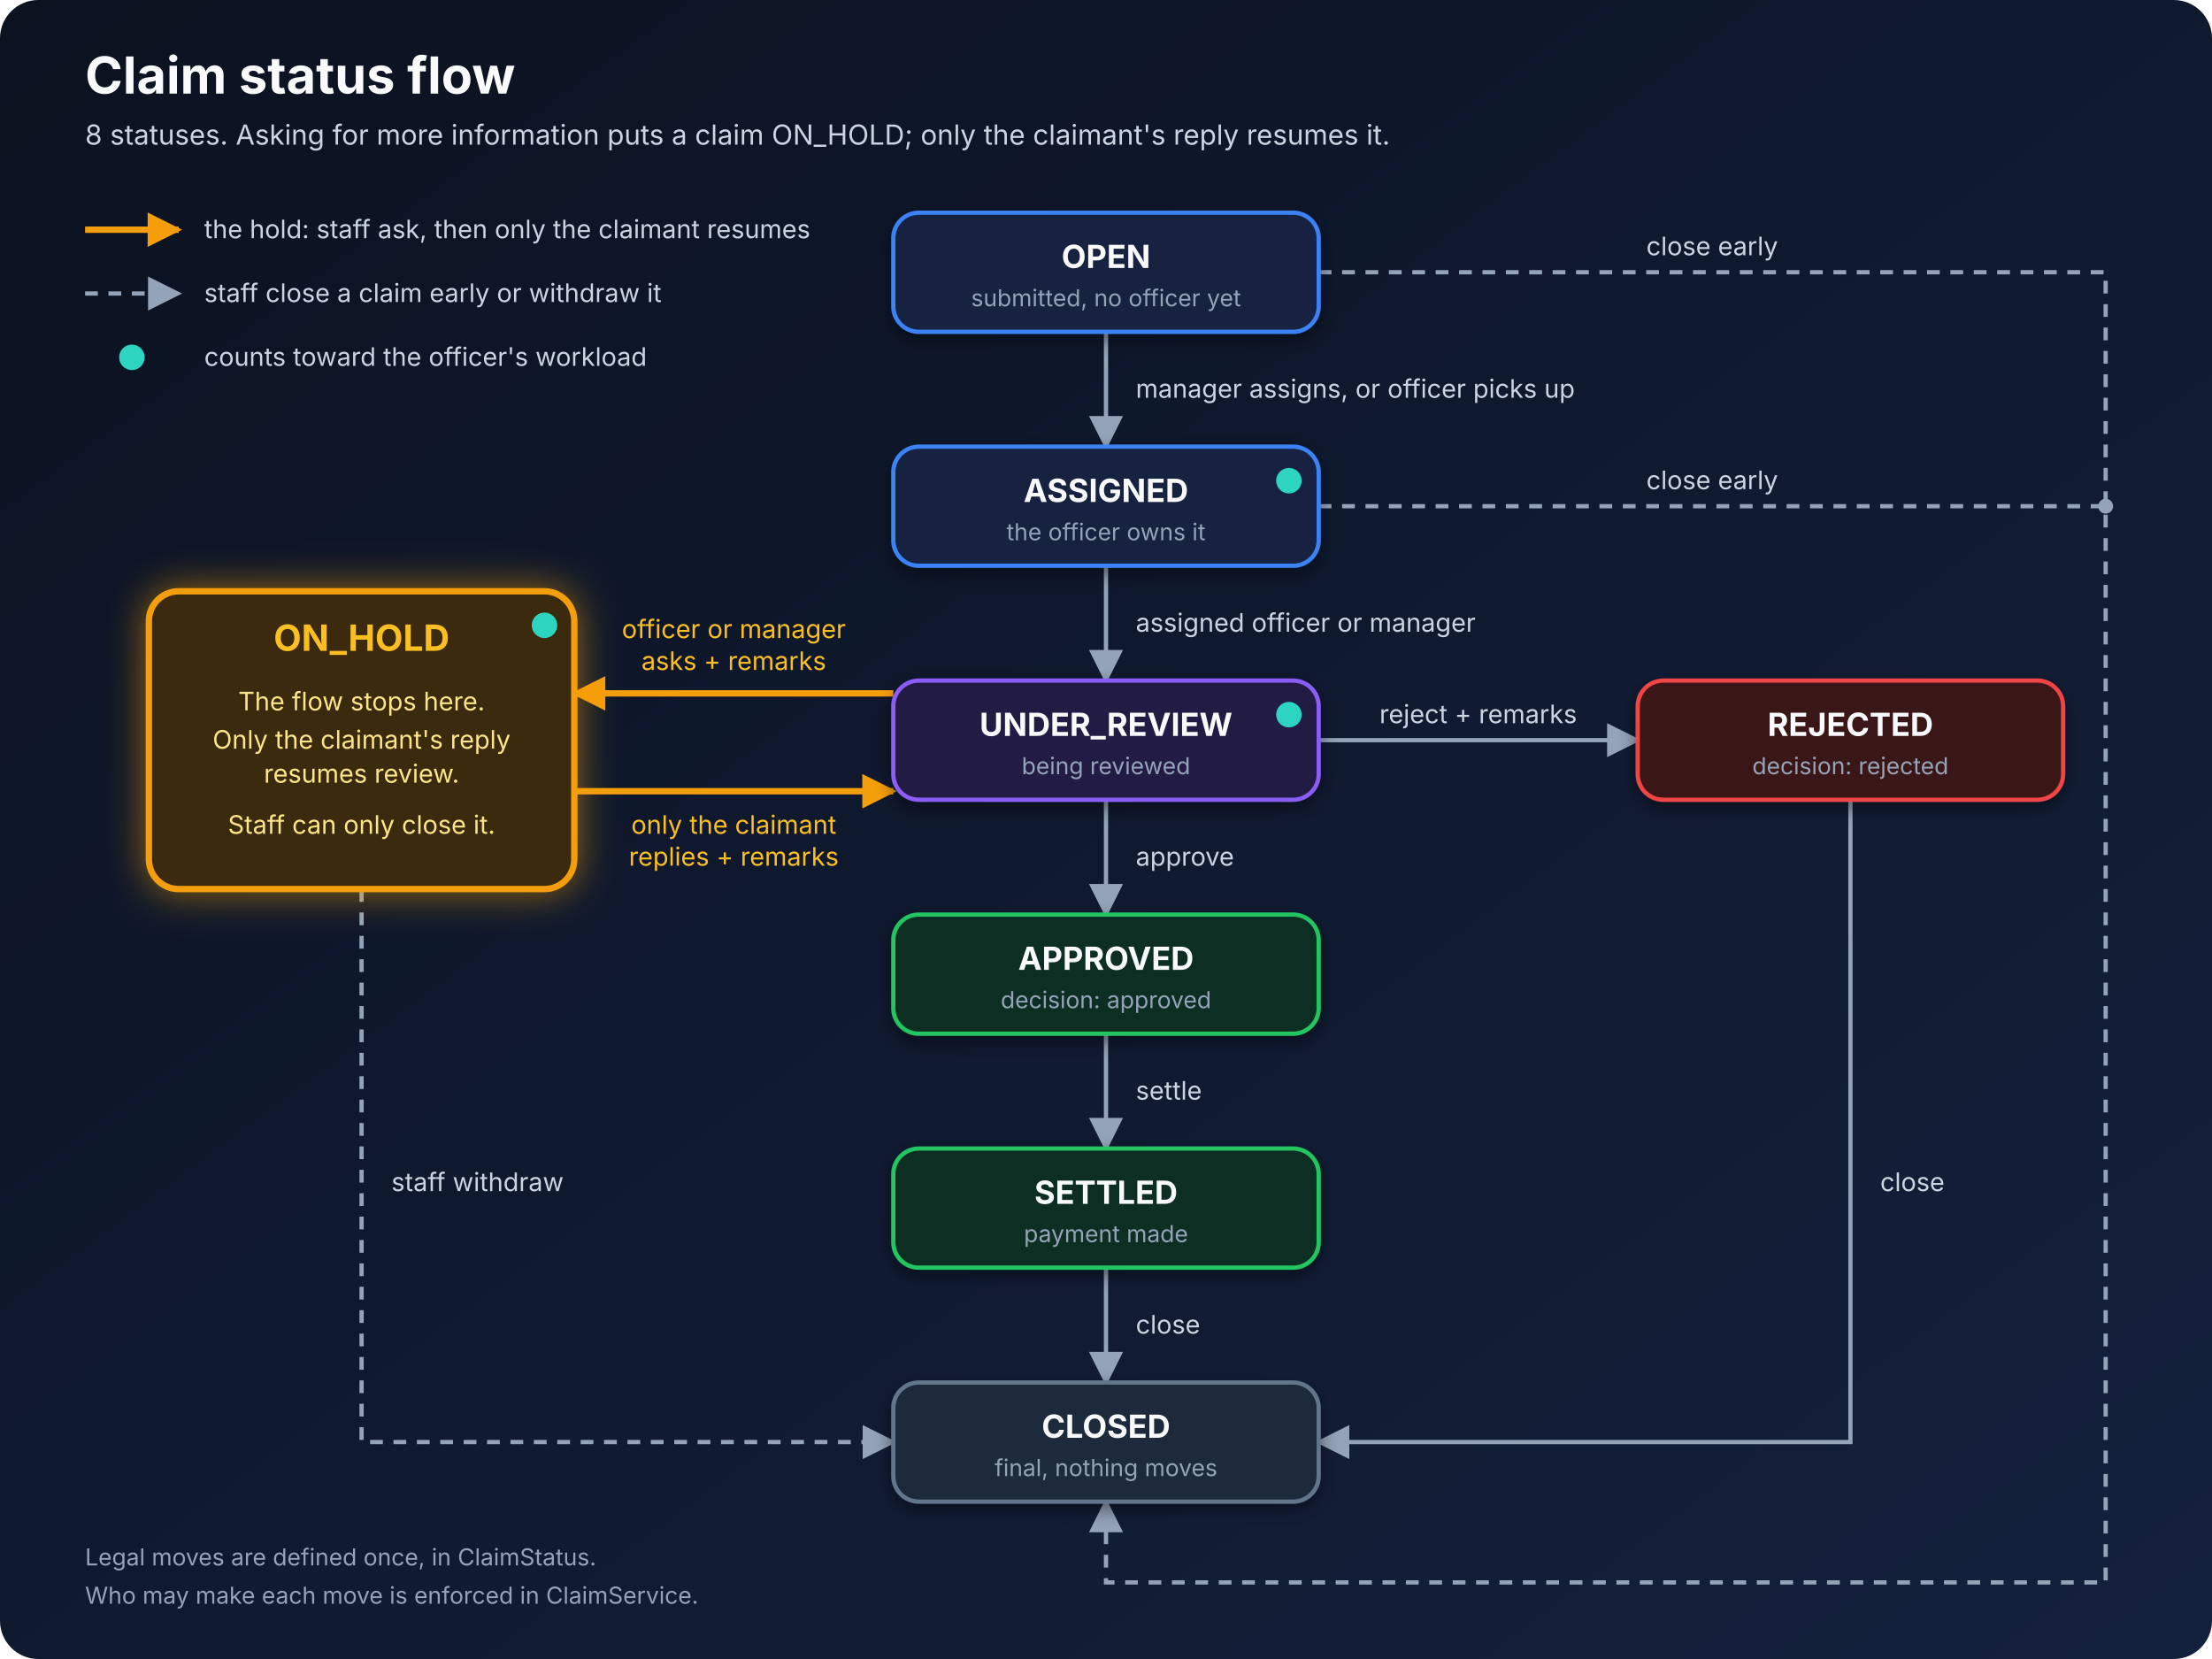
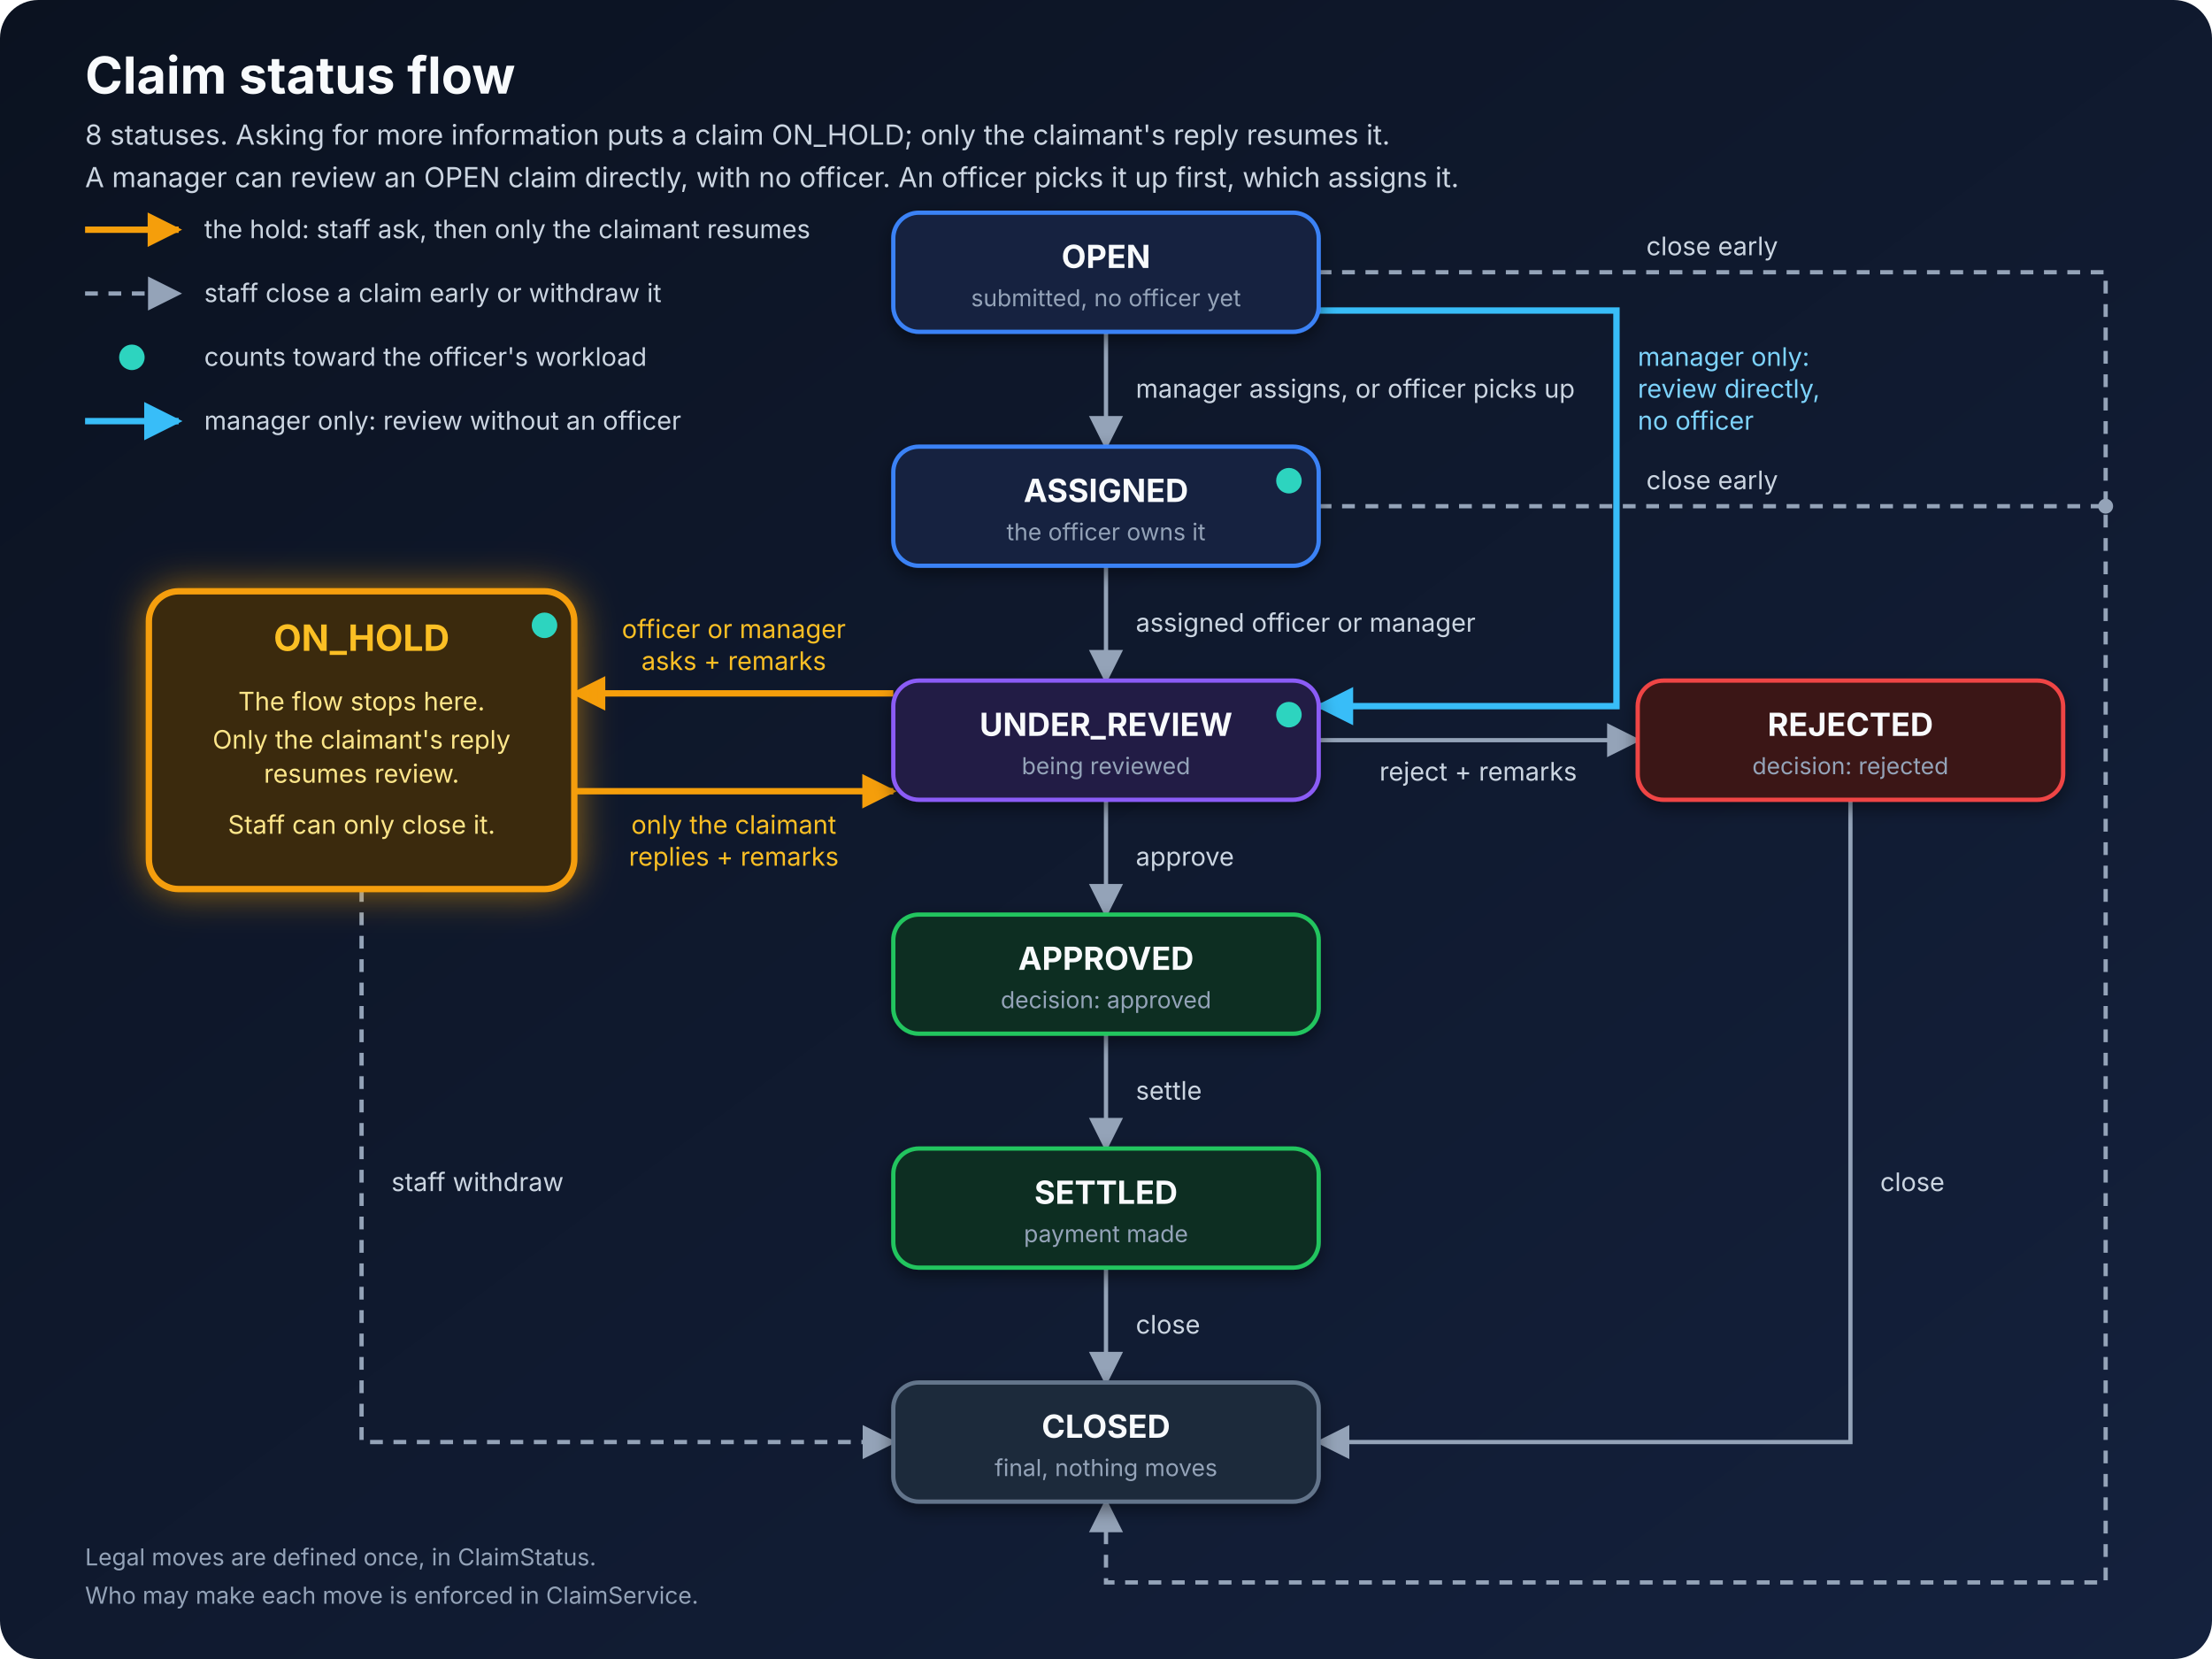
- <svg xmlns="http://www.w3.org/2000/svg" viewBox="0 0 1040 780" width="1040" height="780" role="img" aria-label="Claim status flow: a claim moves OPEN, ASSIGNED, UNDER_REVIEW, APPROVED, SETTLED, CLOSED. An officer or manager asking for more information puts it ON_HOLD, where only the claimant's reply resumes review and staff can only close it. A rejected claim can be closed, and a claim can be closed early.">
+ <svg xmlns="http://www.w3.org/2000/svg" viewBox="0 0 1040 780" width="1040" height="780" role="img" aria-label="Claim status flow: a claim moves OPEN, ASSIGNED, UNDER_REVIEW, APPROVED, SETTLED, CLOSED. An officer or manager asking for more information puts it ON_HOLD, where only the claimant's reply resumes review and staff can only close it. A rejected claim can be closed, and a claim can be closed early. A manager can also move an OPEN claim straight to UNDER_REVIEW, with no officer assigned.">
  <defs>
    <linearGradient id="bg" x1="0" y1="0" x2="1" y2="1">
      <stop offset="0" stop-color="#0b1220" />
      <stop offset="1" stop-color="#14213d" />
    </linearGradient>
    <filter id="shadow" x="-20%" y="-30%" width="140%" height="170%">
      <feDropShadow dx="0" dy="3" stdDeviation="4" flood-color="#000000" flood-opacity="0.45" />
    </filter>
    <filter id="glow" x="-30%" y="-30%" width="160%" height="160%">
      <feDropShadow dx="0" dy="0" stdDeviation="9" flood-color="#f59e0b" flood-opacity="0.6" />
    </filter>
    <marker id="ah" viewBox="0 0 10 10" refX="9" refY="5" markerWidth="8" markerHeight="8" orient="auto">
      <path d="M0 0 L10 5 L0 10 z" fill="#94a3b8" />
    </marker>
+     <marker id="ahSky" viewBox="0 0 10 10" refX="9" refY="5" markerWidth="6" markerHeight="6" orient="auto">
+       <path d="M0 0 L10 5 L0 10 z" fill="#38bdf8" />
+     </marker>
    <marker id="ahAmber" viewBox="0 0 10 10" refX="9" refY="5" markerWidth="5.4" markerHeight="5.4" orient="auto">
      <path d="M0 0 L10 5 L0 10 z" fill="#f59e0b" />
    </marker>
  </defs>
  <rect width="1040" height="780" rx="18" fill="url(#bg)" />
  <g font-family="Segoe UI, Inter, Helvetica, Arial, sans-serif">
    <text x="40" y="44" font-size="24" font-weight="700" fill="#f8fafc">Claim status flow</text>
    <text x="40" y="68" font-size="13" fill="#cbd5e1">8 statuses. Asking for more information puts a claim ON_HOLD; only the claimant's reply resumes it.</text>
+     <text x="40" y="88" font-size="13" fill="#cbd5e1">A manager can review an OPEN claim directly, with no officer. An officer picks it up first, which assigns it.</text>
    <line x1="40" y1="108" x2="84" y2="108" stroke="#f59e0b" stroke-width="3" marker-end="url(#ahAmber)" />
    <text x="96" y="112" font-size="12" fill="#cbd5e1">the hold: staff ask, then only the claimant resumes</text>
    <line x1="40" y1="138" x2="84" y2="138" stroke="#94a3b8" stroke-width="2" stroke-dasharray="6 5" marker-end="url(#ah)" />
    <text x="96" y="142" font-size="12" fill="#cbd5e1">staff close a claim early or withdraw it</text>
    <circle cx="62" cy="168" r="6" fill="#2dd4bf" />
    <text x="96" y="172" font-size="12" fill="#cbd5e1">counts toward the officer's workload</text>
+     <line x1="40" y1="198" x2="84" y2="198" stroke="#38bdf8" stroke-width="3" marker-end="url(#ahSky)" />
+     <text x="96" y="202" font-size="12" fill="#cbd5e1">manager only: review without an officer</text>
    <g stroke="#94a3b8" stroke-width="2" fill="none" marker-end="url(#ah)">
      <line x1="520" y1="156" x2="520" y2="210" />
      <line x1="520" y1="266" x2="520" y2="320" />
      <line x1="520" y1="376" x2="520" y2="430" />
      <line x1="520" y1="486" x2="520" y2="540" />
      <line x1="520" y1="596" x2="520" y2="650" />
      <line x1="620" y1="348" x2="770" y2="348" />
    </g>
    <g font-size="12" fill="#cbd5e1">
      <text x="534" y="187">manager assigns, or officer picks up</text>
      <text x="534" y="297">assigned officer or manager</text>
      <text x="534" y="407">approve</text>
      <text x="534" y="517">settle</text>
      <text x="534" y="627">close</text>
-       <text x="695" y="340" text-anchor="middle">reject + remarks</text>
+       <text x="695" y="367" text-anchor="middle">reject + remarks</text>
    </g>
    <g stroke="#f59e0b" stroke-width="3" fill="none" marker-end="url(#ahAmber)">
      <line x1="420" y1="326" x2="270" y2="326" />
      <line x1="270" y1="372" x2="420" y2="372" />
    </g>
    <g font-size="12" fill="#fbbf24" text-anchor="middle">
      <text x="345" y="300">officer or manager</text>
      <text x="345" y="315">asks + remarks</text>
      <text x="345" y="392">only the claimant</text>
      <text x="345" y="407">replies + remarks</text>
+     </g>
+     <path d="M620 146 H760 V332 H620" stroke="#38bdf8" stroke-width="3" fill="none" marker-end="url(#ahSky)" />
+     <g font-size="12" fill="#7dd3fc">
+       <text x="770" y="172">manager only:</text>
+       <text x="770" y="187">review directly,</text>
+       <text x="770" y="202">no officer</text>
    </g>
    <g stroke="#94a3b8" stroke-width="2" fill="none">
      <path d="M170 418 V678 H420" stroke-dasharray="6 5" marker-end="url(#ah)" />
      <path d="M870 376 V678 H620" marker-end="url(#ah)" />
      <path d="M620 128 H990 V744 H520 V706" stroke-dasharray="6 5" marker-end="url(#ah)" />
      <path d="M620 238 H990" stroke-dasharray="6 5" />
    </g>
    <circle cx="990" cy="238" r="3.5" fill="#94a3b8" />
    <g font-size="12" fill="#cbd5e1">
      <text x="184" y="560">staff withdraw</text>
      <text x="884" y="560">close</text>
      <text x="805" y="120" text-anchor="middle">close early</text>
      <text x="805" y="230" text-anchor="middle">close early</text>
    </g>
    <g filter="url(#shadow)">
      <rect x="420" y="100" width="200" height="56" rx="12" fill="#12233f" stroke="#3b82f6" stroke-width="2" />
      <rect x="420" y="210" width="200" height="56" rx="12" fill="#12233f" stroke="#3b82f6" stroke-width="2" />
      <rect x="420" y="320" width="200" height="56" rx="12" fill="#231a45" stroke="#8b5cf6" stroke-width="2" />
      <rect x="420" y="430" width="200" height="56" rx="12" fill="#0f2e22" stroke="#22c55e" stroke-width="2" />
      <rect x="420" y="540" width="200" height="56" rx="12" fill="#0f2e22" stroke="#22c55e" stroke-width="2" />
      <rect x="420" y="650" width="200" height="56" rx="12" fill="#1e293b" stroke="#64748b" stroke-width="2" />
      <rect x="770" y="320" width="200" height="56" rx="12" fill="#3a1518" stroke="#ef4444" stroke-width="2" />
    </g>
    <rect x="70" y="278" width="200" height="140" rx="14" fill="#3a2a07" stroke="#f59e0b" stroke-width="3" filter="url(#glow)" />
    <g text-anchor="middle" fill="#f8fafc" font-size="15" font-weight="700">
      <text x="520" y="126">OPEN</text>
      <text x="520" y="236">ASSIGNED</text>
      <text x="520" y="346">UNDER_REVIEW</text>
      <text x="520" y="456">APPROVED</text>
      <text x="520" y="566">SETTLED</text>
      <text x="520" y="676">CLOSED</text>
      <text x="870" y="346">REJECTED</text>
      <text x="170" y="306" font-size="17" fill="#fbbf24">ON_HOLD</text>
    </g>
    <g text-anchor="middle" fill="#94a3b8" font-size="11">
      <text x="520" y="144">submitted, no officer yet</text>
      <text x="520" y="254">the officer owns it</text>
      <text x="520" y="364">being reviewed</text>
      <text x="520" y="474">decision: approved</text>
      <text x="520" y="584">payment made</text>
      <text x="520" y="694">final, nothing moves</text>
      <text x="870" y="364">decision: rejected</text>
    </g>
    <g text-anchor="middle" fill="#fde68a" font-size="12">
      <text x="170" y="334">The flow stops here.</text>
      <text x="170" y="352">Only the claimant's reply</text>
      <text x="170" y="368">resumes review.</text>
      <text x="170" y="392">Staff can only close it.</text>
    </g>
    <g fill="#2dd4bf">
      <circle cx="606" cy="226" r="6" />
      <circle cx="606" cy="336" r="6" />
      <circle cx="256" cy="294" r="6" />
    </g>
    <g font-size="11" fill="#94a3b8">
      <text x="40" y="736">Legal moves are defined once, in ClaimStatus.</text>
      <text x="40" y="754">Who may make each move is enforced in ClaimService.</text>
    </g>
  </g>
</svg>
